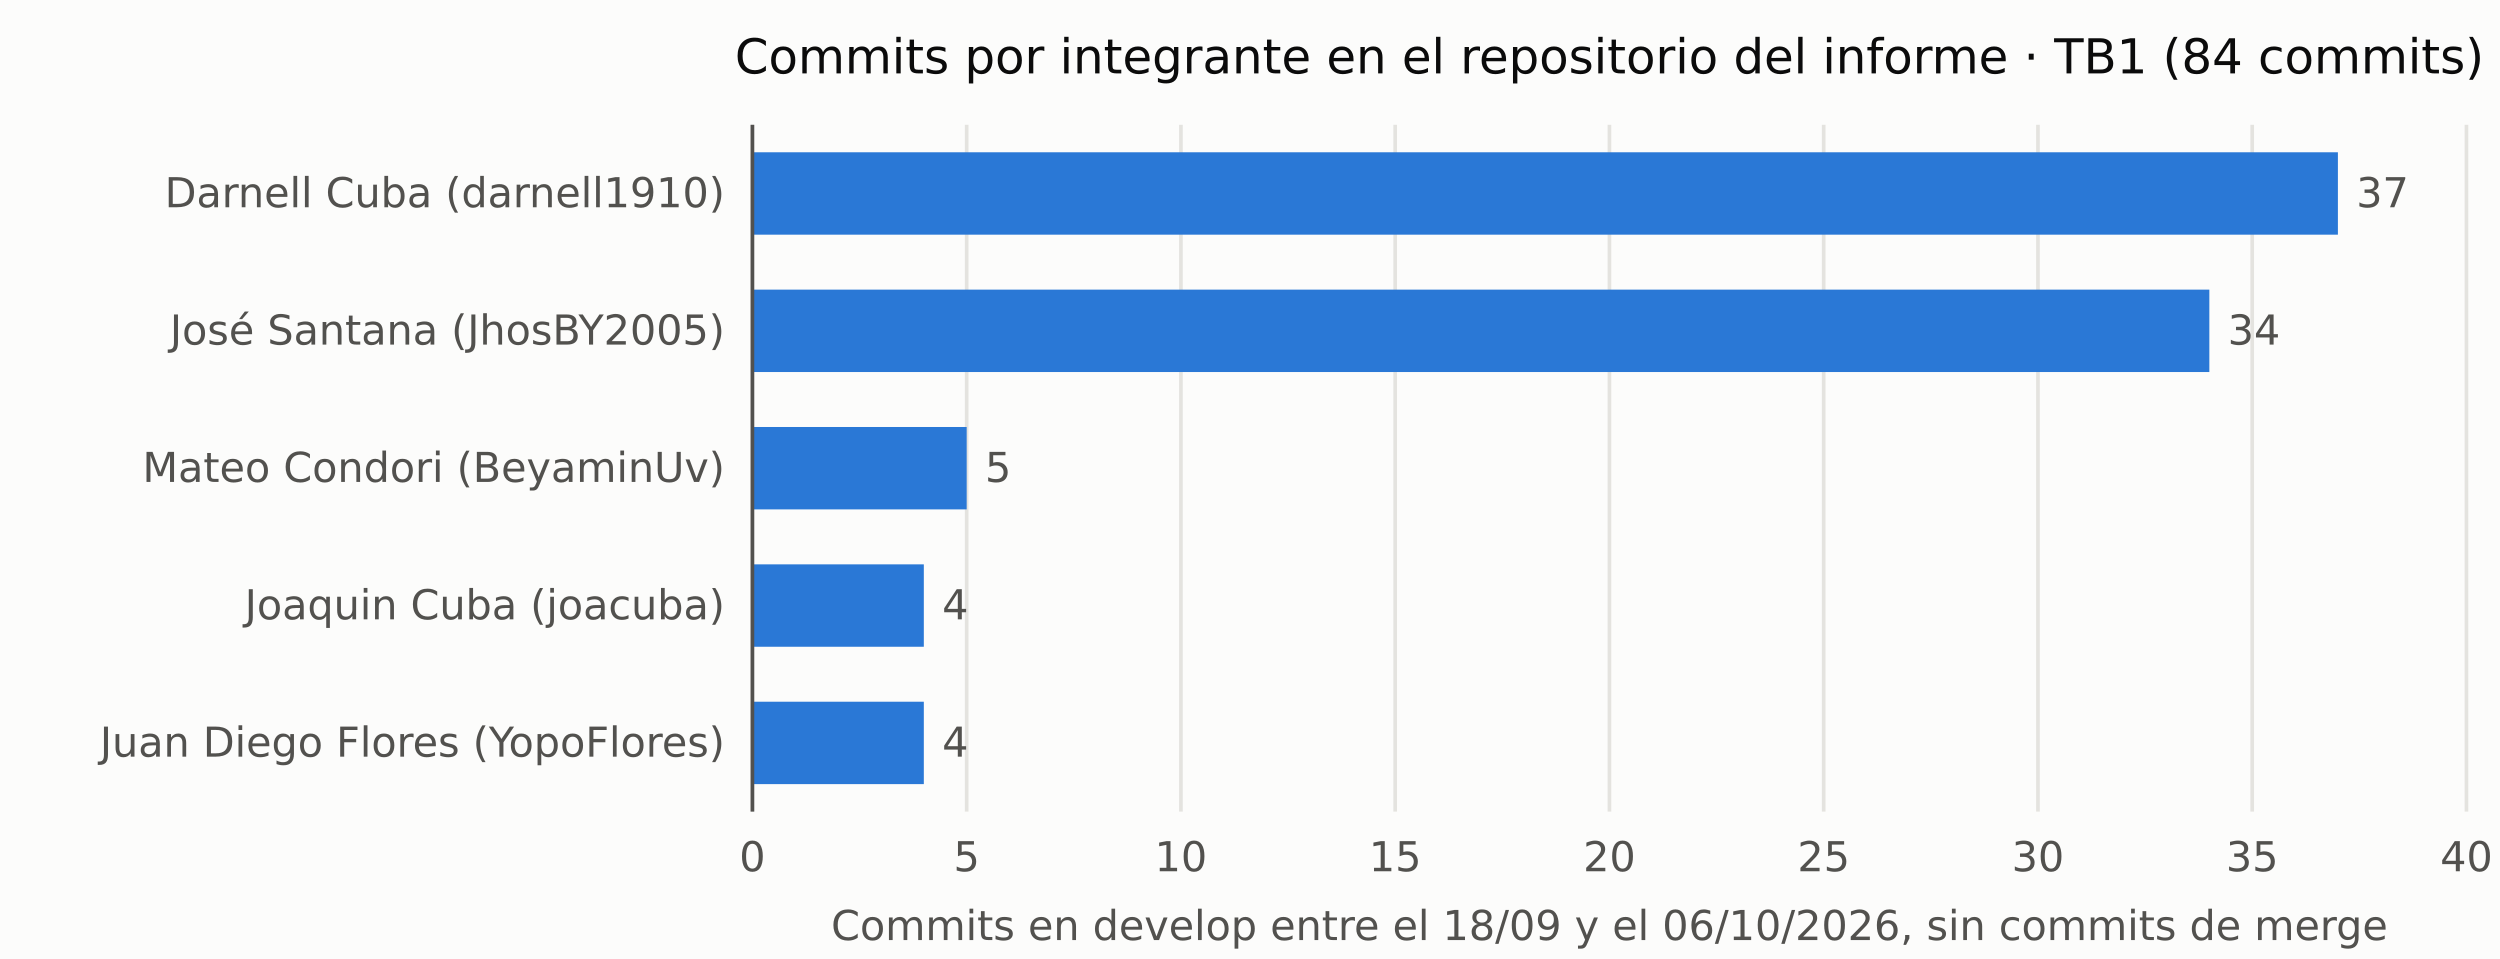
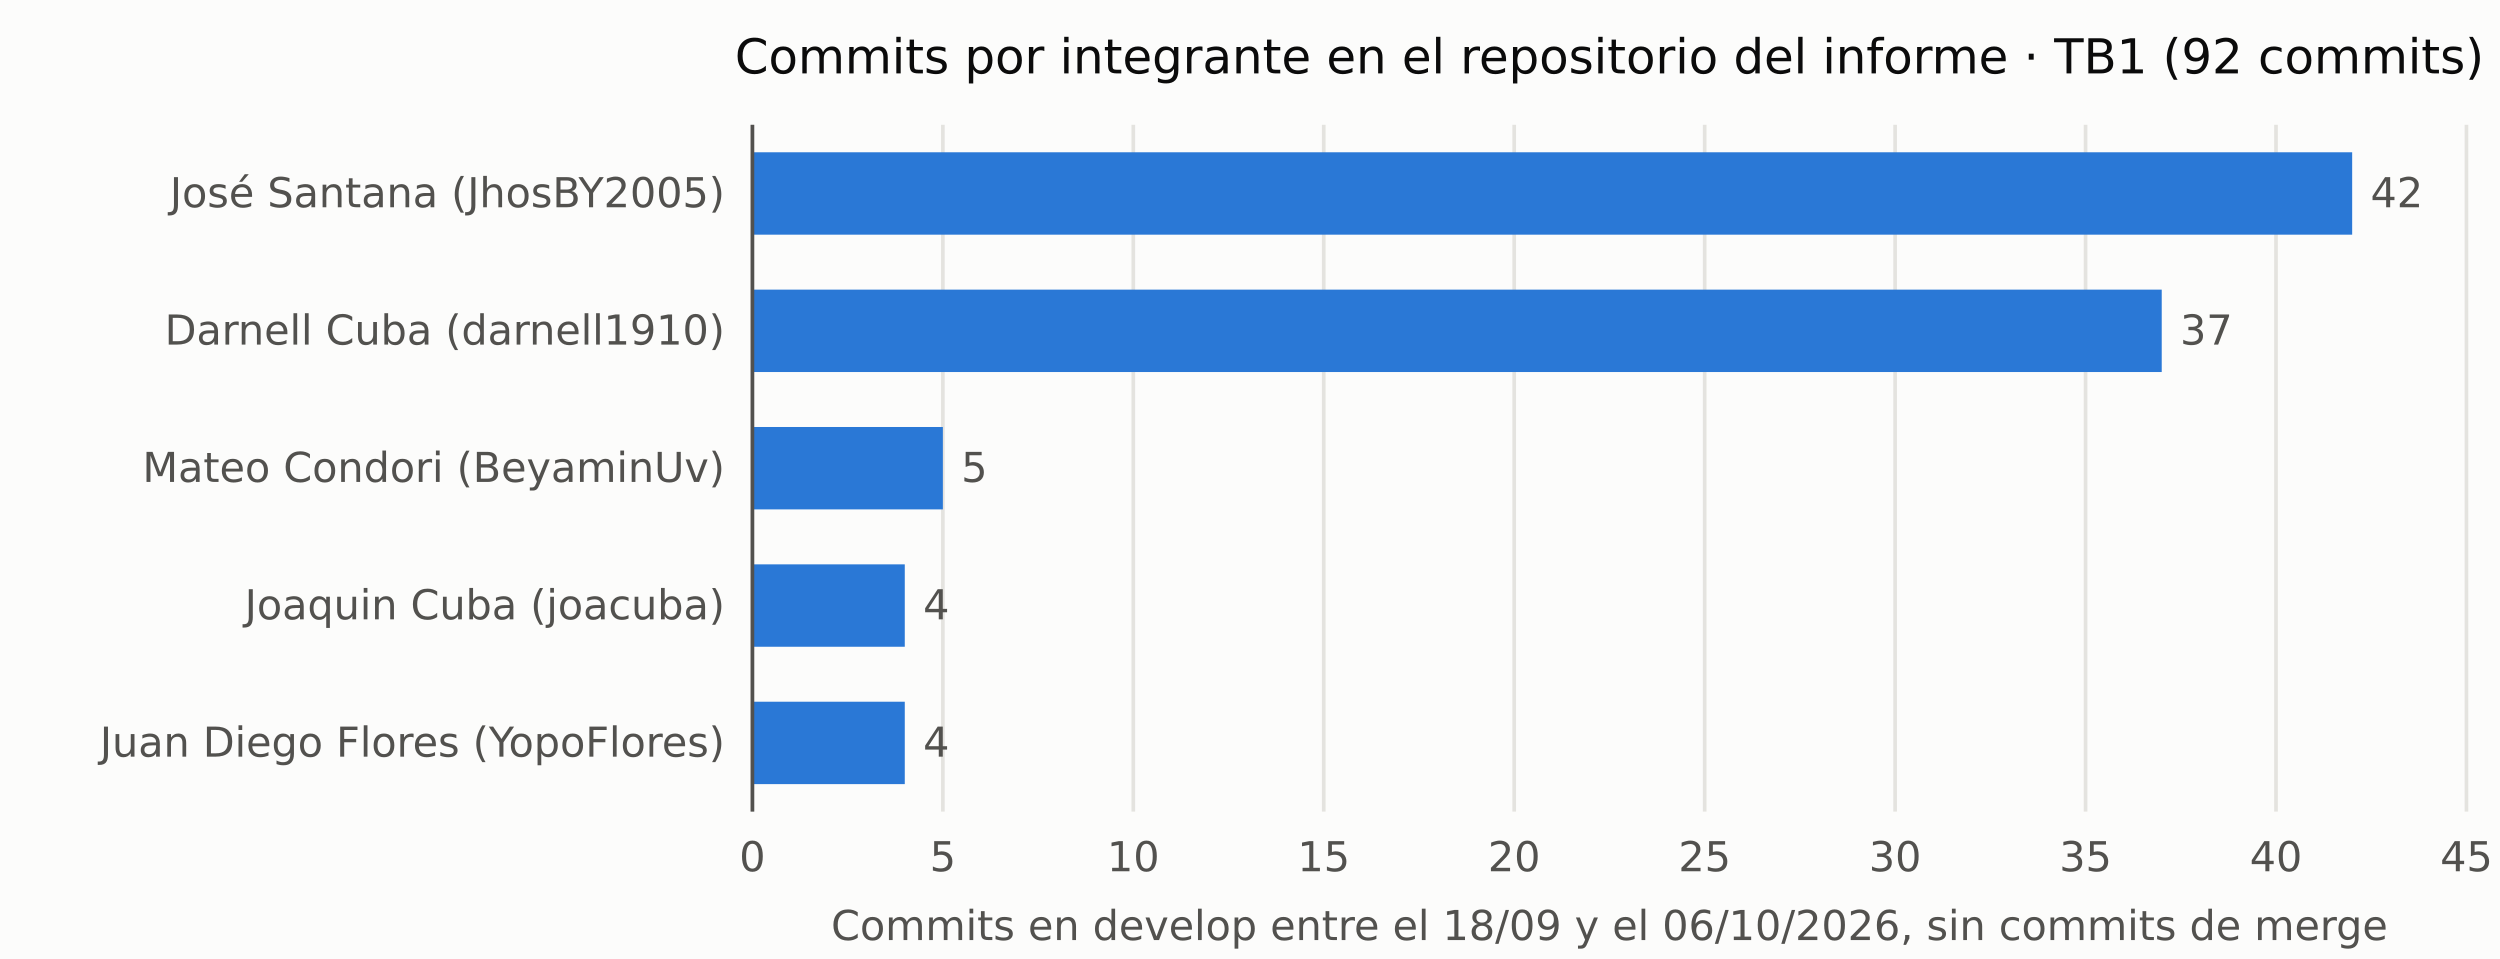
<svg xmlns="http://www.w3.org/2000/svg" width="544.912pt" height="208.999pt" viewBox="0 0 544.912 208.999" version="1.1">
  <rect x="0" y="0" width="544.912" height="208.999" fill="#fcfcfb" />
-   <text x="350.8" y="16" text-anchor="middle" style="font-family:'DejaVu Sans',Verdana,Arial,sans-serif;font-size:10.5px;fill:#0b0b0b">Commits por integrante en el repositorio del informe · TB1 (84 commits)</text>
+   <text x="350.8" y="16" text-anchor="middle" style="font-family:'DejaVu Sans',Verdana,Arial,sans-serif;font-size:10.5px;fill:#0b0b0b">Commits por integrante en el repositorio del informe · TB1 (92 commits)</text>
  <line x1="164.00" y1="27.2" x2="164.00" y2="176.90" stroke="#e4e3df" stroke-width="0.8" />
  <text x="164.00" y="189.90" text-anchor="middle" style="font-family:'DejaVu Sans',Verdana,Arial,sans-serif;font-size:9px;fill:#52514e">0</text>
-   <line x1="210.70" y1="27.2" x2="210.70" y2="176.90" stroke="#e4e3df" stroke-width="0.8" />
-   <text x="210.70" y="189.90" text-anchor="middle" style="font-family:'DejaVu Sans',Verdana,Arial,sans-serif;font-size:9px;fill:#52514e">5</text>
-   <line x1="257.40" y1="27.2" x2="257.40" y2="176.90" stroke="#e4e3df" stroke-width="0.8" />
-   <text x="257.40" y="189.90" text-anchor="middle" style="font-family:'DejaVu Sans',Verdana,Arial,sans-serif;font-size:9px;fill:#52514e">10</text>
-   <line x1="304.10" y1="27.2" x2="304.10" y2="176.90" stroke="#e4e3df" stroke-width="0.8" />
-   <text x="304.10" y="189.90" text-anchor="middle" style="font-family:'DejaVu Sans',Verdana,Arial,sans-serif;font-size:9px;fill:#52514e">15</text>
-   <line x1="350.80" y1="27.2" x2="350.80" y2="176.90" stroke="#e4e3df" stroke-width="0.8" />
-   <text x="350.80" y="189.90" text-anchor="middle" style="font-family:'DejaVu Sans',Verdana,Arial,sans-serif;font-size:9px;fill:#52514e">20</text>
-   <line x1="397.50" y1="27.2" x2="397.50" y2="176.90" stroke="#e4e3df" stroke-width="0.8" />
-   <text x="397.50" y="189.90" text-anchor="middle" style="font-family:'DejaVu Sans',Verdana,Arial,sans-serif;font-size:9px;fill:#52514e">25</text>
-   <line x1="444.20" y1="27.2" x2="444.20" y2="176.90" stroke="#e4e3df" stroke-width="0.8" />
-   <text x="444.20" y="189.90" text-anchor="middle" style="font-family:'DejaVu Sans',Verdana,Arial,sans-serif;font-size:9px;fill:#52514e">30</text>
-   <line x1="490.90" y1="27.2" x2="490.90" y2="176.90" stroke="#e4e3df" stroke-width="0.8" />
-   <text x="490.90" y="189.90" text-anchor="middle" style="font-family:'DejaVu Sans',Verdana,Arial,sans-serif;font-size:9px;fill:#52514e">35</text>
+   <line x1="205.51" y1="27.2" x2="205.51" y2="176.90" stroke="#e4e3df" stroke-width="0.8" />
+   <text x="205.51" y="189.90" text-anchor="middle" style="font-family:'DejaVu Sans',Verdana,Arial,sans-serif;font-size:9px;fill:#52514e">5</text>
+   <line x1="247.02" y1="27.2" x2="247.02" y2="176.90" stroke="#e4e3df" stroke-width="0.8" />
+   <text x="247.02" y="189.90" text-anchor="middle" style="font-family:'DejaVu Sans',Verdana,Arial,sans-serif;font-size:9px;fill:#52514e">10</text>
+   <line x1="288.53" y1="27.2" x2="288.53" y2="176.90" stroke="#e4e3df" stroke-width="0.8" />
+   <text x="288.53" y="189.90" text-anchor="middle" style="font-family:'DejaVu Sans',Verdana,Arial,sans-serif;font-size:9px;fill:#52514e">15</text>
+   <line x1="330.04" y1="27.2" x2="330.04" y2="176.90" stroke="#e4e3df" stroke-width="0.8" />
+   <text x="330.04" y="189.90" text-anchor="middle" style="font-family:'DejaVu Sans',Verdana,Arial,sans-serif;font-size:9px;fill:#52514e">20</text>
+   <line x1="371.56" y1="27.2" x2="371.56" y2="176.90" stroke="#e4e3df" stroke-width="0.8" />
+   <text x="371.56" y="189.90" text-anchor="middle" style="font-family:'DejaVu Sans',Verdana,Arial,sans-serif;font-size:9px;fill:#52514e">25</text>
+   <line x1="413.07" y1="27.2" x2="413.07" y2="176.90" stroke="#e4e3df" stroke-width="0.8" />
+   <text x="413.07" y="189.90" text-anchor="middle" style="font-family:'DejaVu Sans',Verdana,Arial,sans-serif;font-size:9px;fill:#52514e">30</text>
+   <line x1="454.58" y1="27.2" x2="454.58" y2="176.90" stroke="#e4e3df" stroke-width="0.8" />
+   <text x="454.58" y="189.90" text-anchor="middle" style="font-family:'DejaVu Sans',Verdana,Arial,sans-serif;font-size:9px;fill:#52514e">35</text>
+   <line x1="496.09" y1="27.2" x2="496.09" y2="176.90" stroke="#e4e3df" stroke-width="0.8" />
+   <text x="496.09" y="189.90" text-anchor="middle" style="font-family:'DejaVu Sans',Verdana,Arial,sans-serif;font-size:9px;fill:#52514e">40</text>
  <line x1="537.60" y1="27.2" x2="537.60" y2="176.90" stroke="#e4e3df" stroke-width="0.8" />
-   <text x="537.60" y="189.90" text-anchor="middle" style="font-family:'DejaVu Sans',Verdana,Arial,sans-serif;font-size:9px;fill:#52514e">40</text>
-   <rect x="164.0" y="33.19" width="345.58" height="17.96" fill="#2a78d6" />
-   <text x="158.0" y="45.17" text-anchor="end" style="font-family:'DejaVu Sans',Verdana,Arial,sans-serif;font-size:9px;fill:#52514e">Darnell Cuba (darnell1910)</text>
-   <text x="513.58" y="45.17" style="font-family:'DejaVu Sans',Verdana,Arial,sans-serif;font-size:9px;fill:#52514e">37</text>
-   <rect x="164.0" y="63.13" width="317.56" height="17.96" fill="#2a78d6" />
-   <text x="158.0" y="75.11" text-anchor="end" style="font-family:'DejaVu Sans',Verdana,Arial,sans-serif;font-size:9px;fill:#52514e">José Santana (JhosBY2005)</text>
-   <text x="485.56" y="75.11" style="font-family:'DejaVu Sans',Verdana,Arial,sans-serif;font-size:9px;fill:#52514e">34</text>
-   <rect x="164.0" y="93.07" width="46.70" height="17.96" fill="#2a78d6" />
+   <text x="537.60" y="189.90" text-anchor="middle" style="font-family:'DejaVu Sans',Verdana,Arial,sans-serif;font-size:9px;fill:#52514e">45</text>
+   <rect x="164.0" y="33.19" width="348.69" height="17.96" fill="#2a78d6" />
+   <text x="158.0" y="45.17" text-anchor="end" style="font-family:'DejaVu Sans',Verdana,Arial,sans-serif;font-size:9px;fill:#52514e">José Santana (JhosBY2005)</text>
+   <text x="516.69" y="45.17" style="font-family:'DejaVu Sans',Verdana,Arial,sans-serif;font-size:9px;fill:#52514e">42</text>
+   <rect x="164.0" y="63.13" width="307.18" height="17.96" fill="#2a78d6" />
+   <text x="158.0" y="75.11" text-anchor="end" style="font-family:'DejaVu Sans',Verdana,Arial,sans-serif;font-size:9px;fill:#52514e">Darnell Cuba (darnell1910)</text>
+   <text x="475.18" y="75.11" style="font-family:'DejaVu Sans',Verdana,Arial,sans-serif;font-size:9px;fill:#52514e">37</text>
+   <rect x="164.0" y="93.07" width="41.51" height="17.96" fill="#2a78d6" />
  <text x="158.0" y="105.05" text-anchor="end" style="font-family:'DejaVu Sans',Verdana,Arial,sans-serif;font-size:9px;fill:#52514e">Mateo Condori (BeyaminUv)</text>
-   <text x="214.70" y="105.05" style="font-family:'DejaVu Sans',Verdana,Arial,sans-serif;font-size:9px;fill:#52514e">5</text>
-   <rect x="164.0" y="123.01" width="37.36" height="17.96" fill="#2a78d6" />
+   <text x="209.51" y="105.05" style="font-family:'DejaVu Sans',Verdana,Arial,sans-serif;font-size:9px;fill:#52514e">5</text>
+   <rect x="164.0" y="123.01" width="33.21" height="17.96" fill="#2a78d6" />
  <text x="158.0" y="134.99" text-anchor="end" style="font-family:'DejaVu Sans',Verdana,Arial,sans-serif;font-size:9px;fill:#52514e">Joaquin Cuba (joacuba)</text>
-   <text x="205.36" y="134.99" style="font-family:'DejaVu Sans',Verdana,Arial,sans-serif;font-size:9px;fill:#52514e">4</text>
-   <rect x="164.0" y="152.95" width="37.36" height="17.96" fill="#2a78d6" />
+   <text x="201.21" y="134.99" style="font-family:'DejaVu Sans',Verdana,Arial,sans-serif;font-size:9px;fill:#52514e">4</text>
+   <rect x="164.0" y="152.95" width="33.21" height="17.96" fill="#2a78d6" />
  <text x="158.0" y="164.93" text-anchor="end" style="font-family:'DejaVu Sans',Verdana,Arial,sans-serif;font-size:9px;fill:#52514e">Juan Diego Flores (YopoFlores)</text>
-   <text x="205.36" y="164.93" style="font-family:'DejaVu Sans',Verdana,Arial,sans-serif;font-size:9px;fill:#52514e">4</text>
+   <text x="201.21" y="164.93" style="font-family:'DejaVu Sans',Verdana,Arial,sans-serif;font-size:9px;fill:#52514e">4</text>
  <line x1="164.0" y1="27.2" x2="164.0" y2="176.90" stroke="#52514e" stroke-width="0.8" />
  <text x="350.8" y="204.90" text-anchor="middle" style="font-family:'DejaVu Sans',Verdana,Arial,sans-serif;font-size:9px;fill:#52514e">Commits en develop entre el 18/09 y el 06/10/2026, sin commits de merge</text>
</svg>
